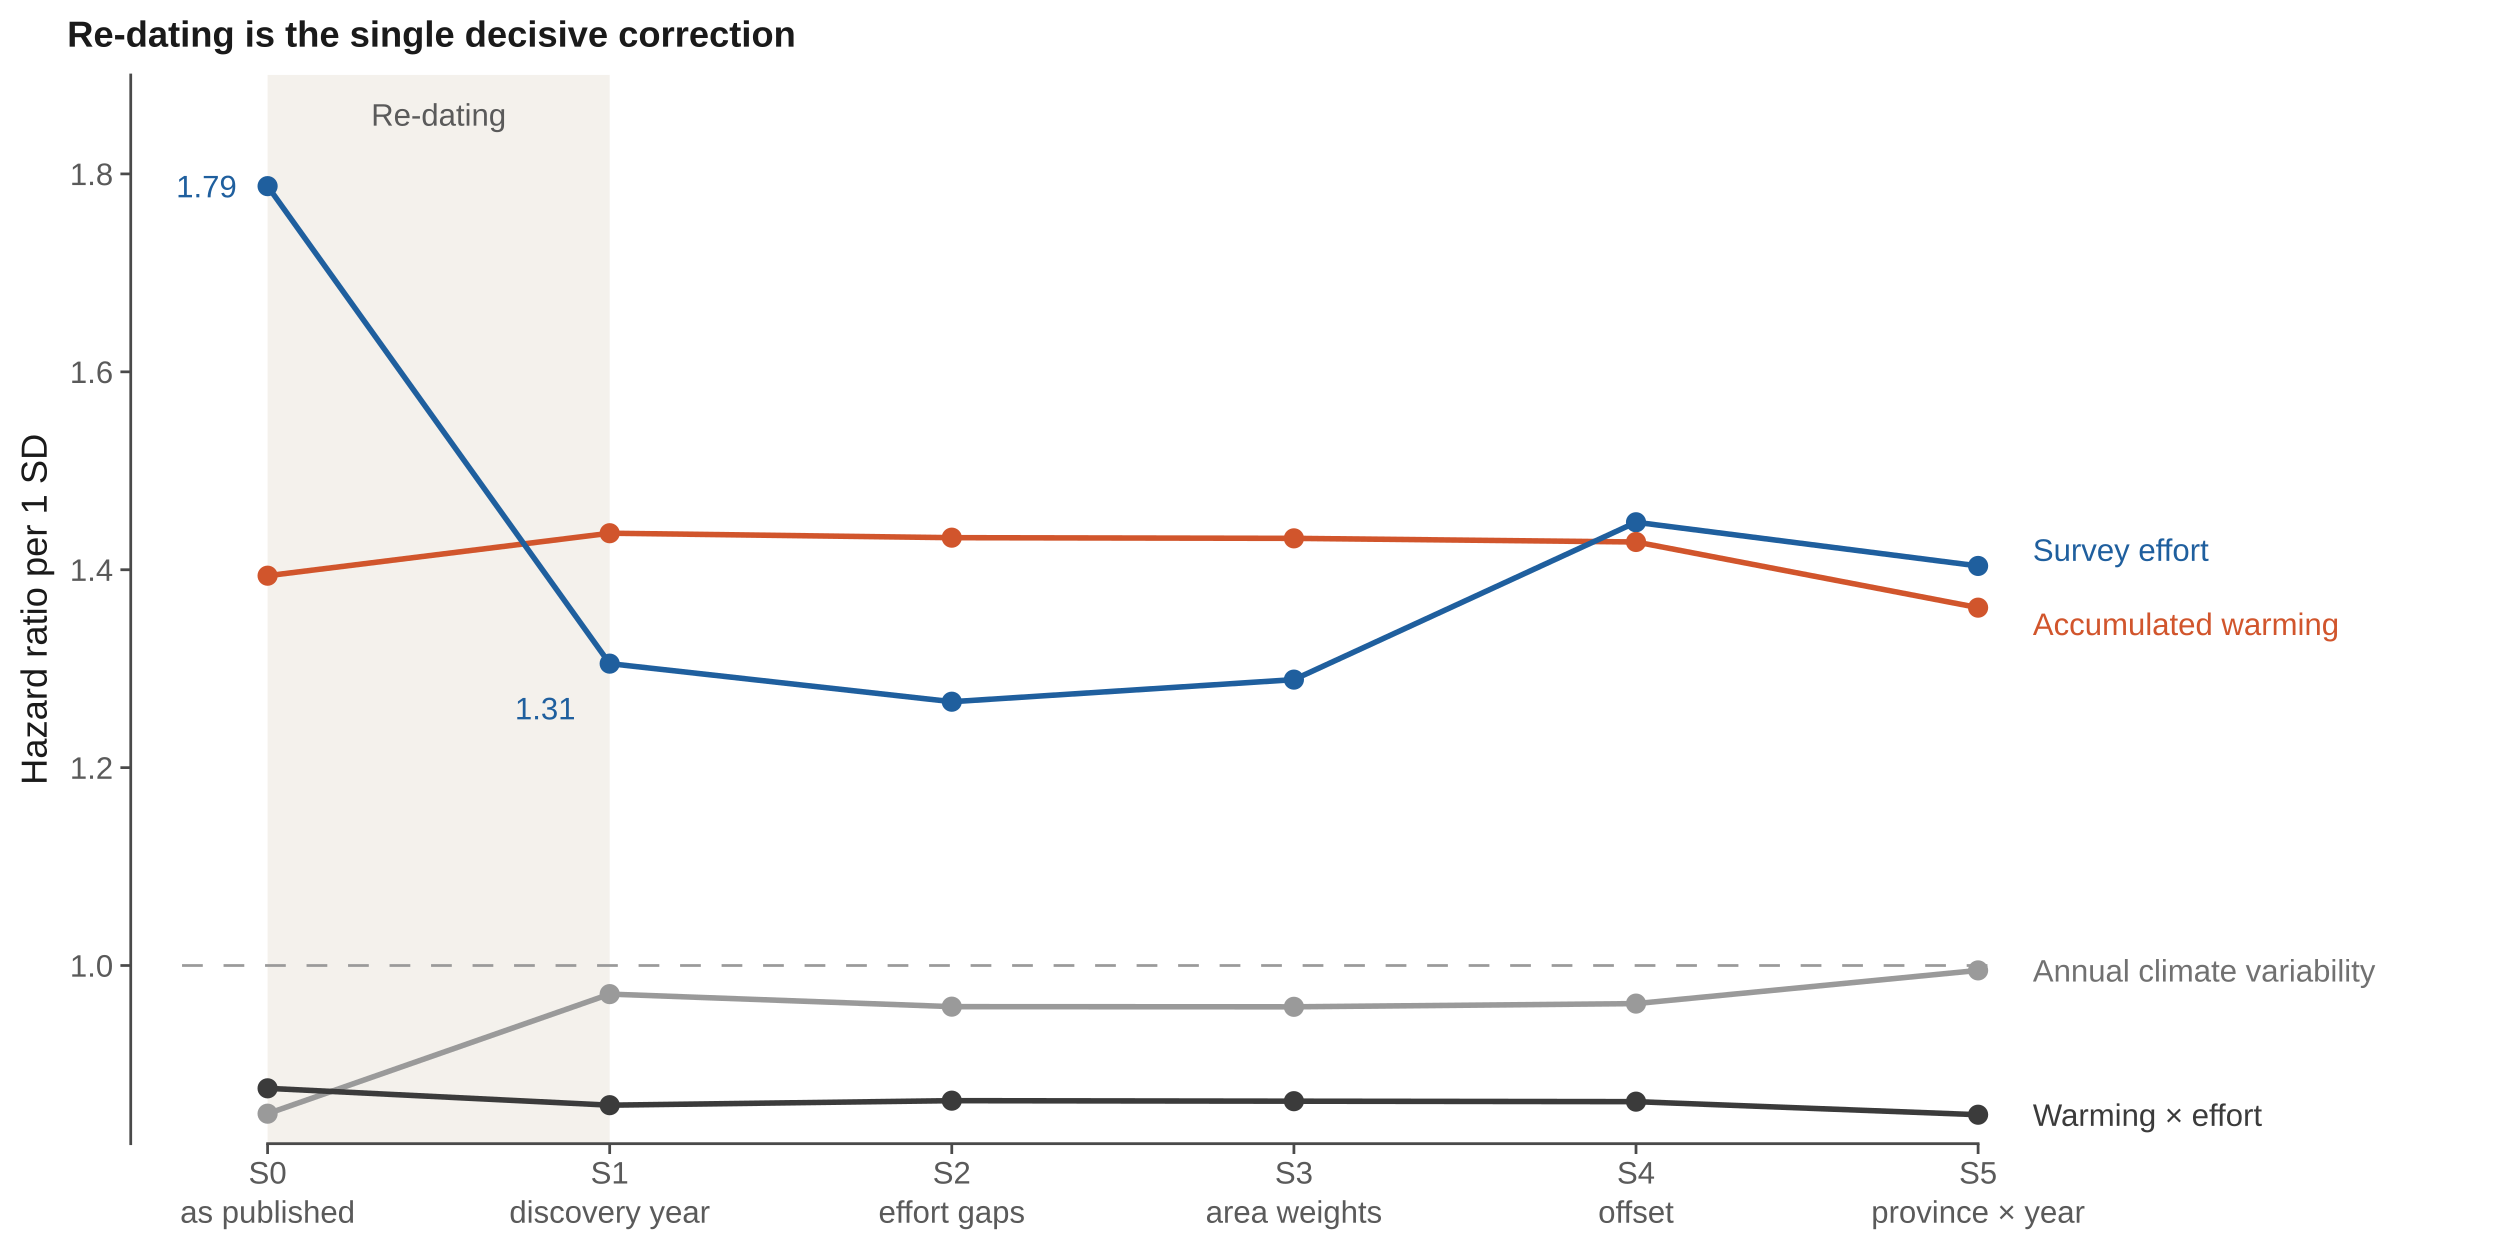
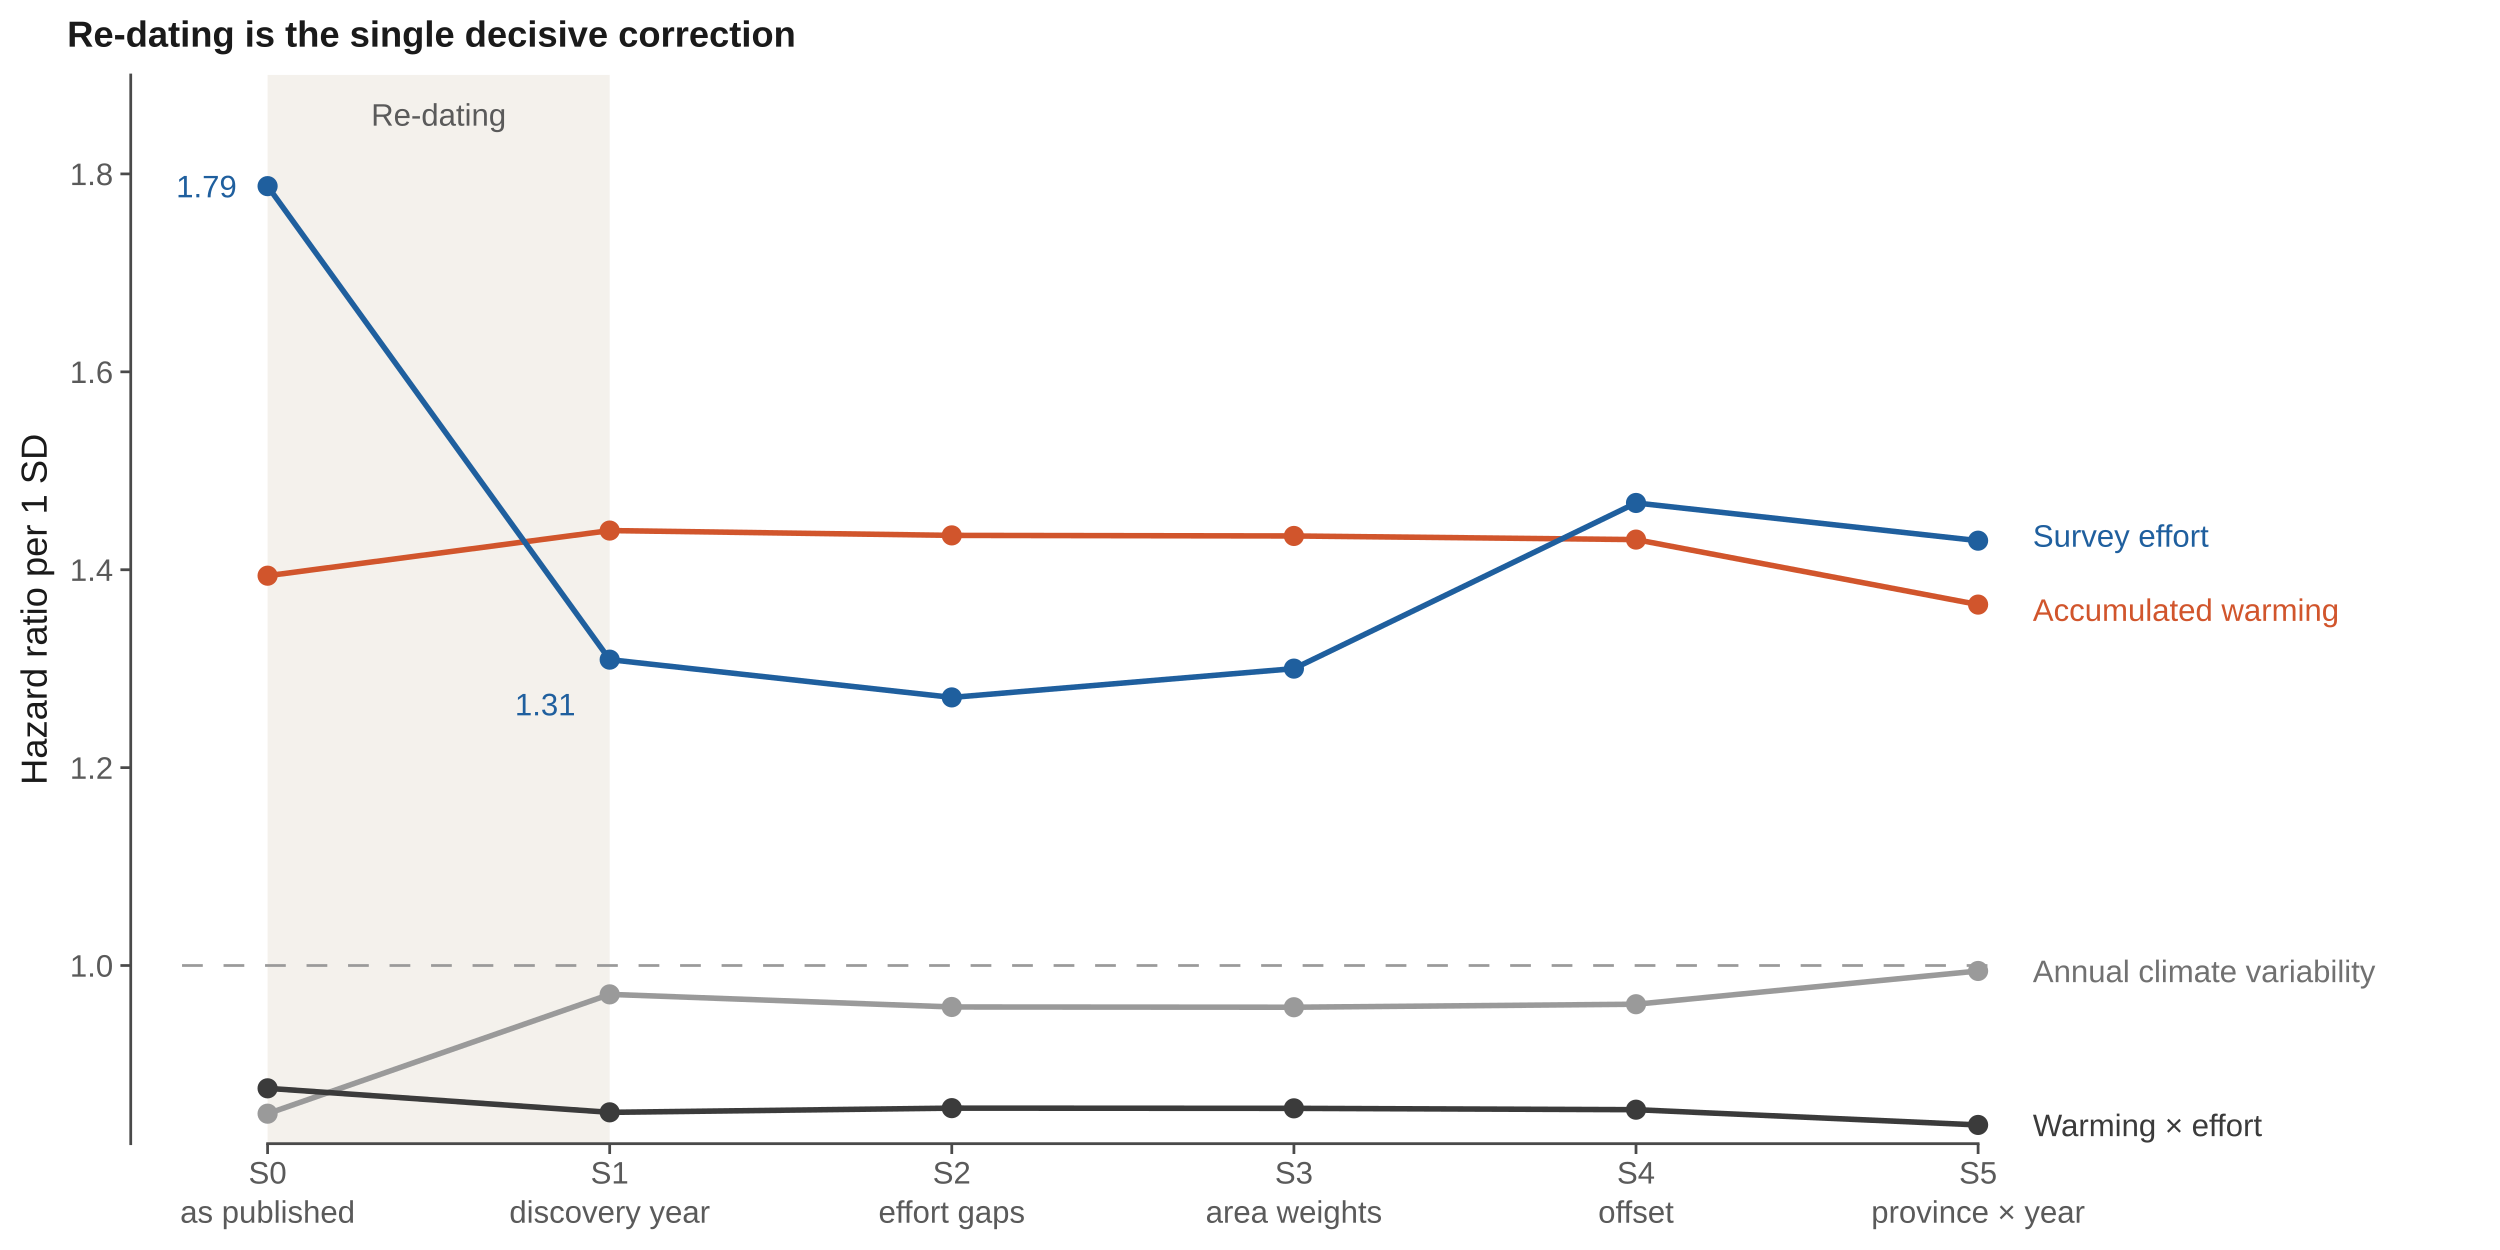
<svg xmlns="http://www.w3.org/2000/svg" width="481.89pt" height="240.94pt" viewBox="0 0 481.89 240.94">
  <g class="svglite">
    <defs>
      <style type="text/css">
    .svglite line, .svglite polyline, .svglite polygon, .svglite path, .svglite rect, .svglite circle {
      fill: none;
      stroke: #000000;
      stroke-linecap: round;
      stroke-linejoin: round;
      stroke-miterlimit: 10.00;
    }
    .svglite text {
      white-space: pre;
    }
    .svglite g.glyphgroup path {
      fill: inherit;
      stroke: none;
    }
  </style>
    </defs>
    <rect width="100%" height="100%" style="stroke: none; fill: #FFFFFF;" />
    <defs>
      <clipPath id="cpMC4wMHw0ODEuODl8MC4wMHwyNDAuOTQ=">
        <rect x="0.00" y="0.00" width="481.89" height="240.94" />
      </clipPath>
    </defs>
    <g clip-path="url(#cpMC4wMHw0ODEuODl8MC4wMHwyNDAuOTQ=)">
      <rect x="-0" y="0.00" width="481.89" height="240.94" style="stroke-width: 0.68; stroke: #FFFFFF; fill: #FFFFFF;" />
    </g>
    <defs>
      <clipPath id="cpMjUuMjB8NDc2LjkxfDE0LjQ1fDIyMC40NQ==">
        <rect x="25.20" y="14.45" width="451.71" height="206.00" />
      </clipPath>
    </defs>
    <g clip-path="url(#cpMjUuMjB8NDc2LjkxfDE0LjQ1fDIyMC40NQ==)">
      <rect x="25.20" y="14.45" width="451.71" height="206.00" style="stroke-width: 0.68; stroke: none; fill: #FFFFFF;" />
      <rect x="51.58" y="14.45" width="65.94" height="206.00" style="stroke-width: 0.68; stroke: none; stroke-linecap: butt; stroke-linejoin: miter; fill: #F4F1EC;" />
      <text x="84.55" y="24.23" text-anchor="middle" style="font-size: 6.00px;fill: #5A5A5A; font-family: &quot;Arial&quot;;" textLength="26.05px" lengthAdjust="spacingAndGlyphs">Re-dating</text>
      <line x1="35.09" y1="186.11" x2="384.59" y2="186.11" style="stroke-width: 0.53; stroke: #9A9A9A; stroke-dasharray: 4.00,4.00; stroke-linecap: butt;" />
-       <polyline points="51.58,110.97 117.52,102.78 183.46,103.64 249.41,103.77 315.35,104.47 381.29,117.13 " style="stroke-width: 1.07; stroke: #D1552C; stroke-linecap: butt;" />
-       <polyline points="51.58,214.67 117.52,191.62 183.46,194.04 249.41,194.07 315.35,193.45 381.29,187.05 " style="stroke-width: 1.07; stroke: #9A9A9A; stroke-linecap: butt;" />
-       <polyline points="51.58,35.88 117.52,127.92 183.46,135.26 249.41,131.00 315.35,100.67 381.29,109.09 " style="stroke-width: 1.07; stroke: #1F5F9E; stroke-linecap: butt;" />
-       <polyline points="51.58,209.78 117.52,213.03 183.46,212.16 249.41,212.26 315.35,212.35 381.29,214.87 " style="stroke-width: 1.07; stroke: #3B3B3B; stroke-linecap: butt;" />
+       <polyline points="51.58,110.97 117.52,102.27 183.46,103.20 249.41,103.31 315.35,104.01 381.29,116.54 " style="stroke-width: 1.07; stroke: #D1552C; stroke-linecap: butt;" />
+       <polyline points="51.58,214.67 117.52,191.67 183.46,194.10 249.41,194.15 315.35,193.57 381.29,187.16 " style="stroke-width: 1.07; stroke: #9A9A9A; stroke-linecap: butt;" />
+       <polyline points="51.58,35.88 117.52,127.15 183.46,134.43 249.41,128.88 315.35,96.95 381.29,104.22 " style="stroke-width: 1.07; stroke: #1F5F9E; stroke-linecap: butt;" />
+       <polyline points="51.58,209.78 117.52,214.41 183.46,213.60 249.41,213.64 315.35,213.90 381.29,216.84 " style="stroke-width: 1.07; stroke: #3B3B3B; stroke-linecap: butt;" />
      <circle cx="51.58" cy="35.88" r="1.72" style="stroke-width: 0.45; stroke: #1F5F9E; fill: #1F5F9E;" />
-       <circle cx="117.52" cy="127.92" r="1.72" style="stroke-width: 0.45; stroke: #1F5F9E; fill: #1F5F9E;" />
-       <circle cx="183.46" cy="135.26" r="1.72" style="stroke-width: 0.45; stroke: #1F5F9E; fill: #1F5F9E;" />
-       <circle cx="249.41" cy="131.00" r="1.72" style="stroke-width: 0.45; stroke: #1F5F9E; fill: #1F5F9E;" />
-       <circle cx="315.35" cy="100.67" r="1.72" style="stroke-width: 0.45; stroke: #1F5F9E; fill: #1F5F9E;" />
-       <circle cx="381.29" cy="109.09" r="1.72" style="stroke-width: 0.45; stroke: #1F5F9E; fill: #1F5F9E;" />
+       <circle cx="117.52" cy="127.15" r="1.72" style="stroke-width: 0.45; stroke: #1F5F9E; fill: #1F5F9E;" />
+       <circle cx="183.46" cy="134.43" r="1.72" style="stroke-width: 0.45; stroke: #1F5F9E; fill: #1F5F9E;" />
+       <circle cx="249.41" cy="128.88" r="1.72" style="stroke-width: 0.45; stroke: #1F5F9E; fill: #1F5F9E;" />
+       <circle cx="315.35" cy="96.95" r="1.72" style="stroke-width: 0.45; stroke: #1F5F9E; fill: #1F5F9E;" />
+       <circle cx="381.29" cy="104.22" r="1.72" style="stroke-width: 0.45; stroke: #1F5F9E; fill: #1F5F9E;" />
      <circle cx="51.58" cy="110.97" r="1.72" style="stroke-width: 0.45; stroke: #D1552C; fill: #D1552C;" />
-       <circle cx="117.52" cy="102.78" r="1.72" style="stroke-width: 0.45; stroke: #D1552C; fill: #D1552C;" />
-       <circle cx="183.46" cy="103.64" r="1.72" style="stroke-width: 0.45; stroke: #D1552C; fill: #D1552C;" />
-       <circle cx="249.41" cy="103.77" r="1.72" style="stroke-width: 0.45; stroke: #D1552C; fill: #D1552C;" />
-       <circle cx="315.35" cy="104.47" r="1.72" style="stroke-width: 0.45; stroke: #D1552C; fill: #D1552C;" />
-       <circle cx="381.29" cy="117.13" r="1.72" style="stroke-width: 0.45; stroke: #D1552C; fill: #D1552C;" />
+       <circle cx="117.52" cy="102.27" r="1.72" style="stroke-width: 0.45; stroke: #D1552C; fill: #D1552C;" />
+       <circle cx="183.46" cy="103.20" r="1.72" style="stroke-width: 0.45; stroke: #D1552C; fill: #D1552C;" />
+       <circle cx="249.41" cy="103.31" r="1.72" style="stroke-width: 0.45; stroke: #D1552C; fill: #D1552C;" />
+       <circle cx="315.35" cy="104.01" r="1.72" style="stroke-width: 0.45; stroke: #D1552C; fill: #D1552C;" />
+       <circle cx="381.29" cy="116.54" r="1.72" style="stroke-width: 0.45; stroke: #D1552C; fill: #D1552C;" />
      <circle cx="51.58" cy="214.67" r="1.72" style="stroke-width: 0.45; stroke: #9A9A9A; fill: #9A9A9A;" />
-       <circle cx="117.52" cy="191.62" r="1.72" style="stroke-width: 0.45; stroke: #9A9A9A; fill: #9A9A9A;" />
-       <circle cx="183.46" cy="194.04" r="1.72" style="stroke-width: 0.45; stroke: #9A9A9A; fill: #9A9A9A;" />
-       <circle cx="249.41" cy="194.07" r="1.72" style="stroke-width: 0.45; stroke: #9A9A9A; fill: #9A9A9A;" />
-       <circle cx="315.35" cy="193.45" r="1.72" style="stroke-width: 0.45; stroke: #9A9A9A; fill: #9A9A9A;" />
-       <circle cx="381.29" cy="187.05" r="1.72" style="stroke-width: 0.45; stroke: #9A9A9A; fill: #9A9A9A;" />
+       <circle cx="117.52" cy="191.67" r="1.72" style="stroke-width: 0.45; stroke: #9A9A9A; fill: #9A9A9A;" />
+       <circle cx="183.46" cy="194.10" r="1.72" style="stroke-width: 0.45; stroke: #9A9A9A; fill: #9A9A9A;" />
+       <circle cx="249.41" cy="194.15" r="1.72" style="stroke-width: 0.45; stroke: #9A9A9A; fill: #9A9A9A;" />
+       <circle cx="315.35" cy="193.57" r="1.72" style="stroke-width: 0.45; stroke: #9A9A9A; fill: #9A9A9A;" />
+       <circle cx="381.29" cy="187.16" r="1.72" style="stroke-width: 0.45; stroke: #9A9A9A; fill: #9A9A9A;" />
      <circle cx="51.58" cy="209.78" r="1.72" style="stroke-width: 0.45; stroke: #3B3B3B; fill: #3B3B3B;" />
-       <circle cx="117.52" cy="213.03" r="1.72" style="stroke-width: 0.45; stroke: #3B3B3B; fill: #3B3B3B;" />
-       <circle cx="183.46" cy="212.16" r="1.72" style="stroke-width: 0.45; stroke: #3B3B3B; fill: #3B3B3B;" />
-       <circle cx="249.41" cy="212.26" r="1.72" style="stroke-width: 0.45; stroke: #3B3B3B; fill: #3B3B3B;" />
-       <circle cx="315.35" cy="212.35" r="1.72" style="stroke-width: 0.45; stroke: #3B3B3B; fill: #3B3B3B;" />
-       <circle cx="381.29" cy="214.87" r="1.72" style="stroke-width: 0.45; stroke: #3B3B3B; fill: #3B3B3B;" />
-       <text x="391.84" y="108.11" style="font-size: 6.00px;fill: #1F5F9E; font-family: &quot;Arial&quot;;" textLength="33.95px" lengthAdjust="spacingAndGlyphs">Survey effort</text>
-       <text x="391.84" y="122.41" style="font-size: 6.00px;fill: #D1552C; font-family: &quot;Arial&quot;;" textLength="59.08px" lengthAdjust="spacingAndGlyphs">Accumulated warming</text>
-       <text x="391.84" y="189.20" style="font-size: 6.00px;fill: #717171; font-family: &quot;Arial&quot;;" textLength="66.08px" lengthAdjust="spacingAndGlyphs">Annual climate variability</text>
-       <text x="391.84" y="217.02" style="font-size: 6.00px;fill: #3B3B3B; font-family: &quot;Arial&quot;;" textLength="44.23px" lengthAdjust="spacingAndGlyphs">Warming × effort</text>
+       <circle cx="117.52" cy="214.41" r="1.72" style="stroke-width: 0.45; stroke: #3B3B3B; fill: #3B3B3B;" />
+       <circle cx="183.46" cy="213.60" r="1.72" style="stroke-width: 0.45; stroke: #3B3B3B; fill: #3B3B3B;" />
+       <circle cx="249.41" cy="213.64" r="1.72" style="stroke-width: 0.45; stroke: #3B3B3B; fill: #3B3B3B;" />
+       <circle cx="315.35" cy="213.90" r="1.72" style="stroke-width: 0.45; stroke: #3B3B3B; fill: #3B3B3B;" />
+       <circle cx="381.29" cy="216.84" r="1.72" style="stroke-width: 0.45; stroke: #3B3B3B; fill: #3B3B3B;" />
+       <text x="391.84" y="105.38" style="font-size: 6.00px;fill: #1F5F9E; font-family: &quot;Arial&quot;;" textLength="33.95px" lengthAdjust="spacingAndGlyphs">Survey effort</text>
+       <text x="391.84" y="119.68" style="font-size: 6.00px;fill: #D1552C; font-family: &quot;Arial&quot;;" textLength="59.08px" lengthAdjust="spacingAndGlyphs">Accumulated warming</text>
+       <text x="391.84" y="189.31" style="font-size: 6.00px;fill: #717171; font-family: &quot;Arial&quot;;" textLength="66.08px" lengthAdjust="spacingAndGlyphs">Annual climate variability</text>
+       <text x="391.84" y="218.99" style="font-size: 6.00px;fill: #3B3B3B; font-family: &quot;Arial&quot;;" textLength="44.23px" lengthAdjust="spacingAndGlyphs">Warming × effort</text>
      <text x="45.64" y="38.03" text-anchor="end" style="font-size: 6.00px;fill: #1F5F9E; font-family: &quot;Arial&quot;;" textLength="11.70px" lengthAdjust="spacingAndGlyphs">1.79</text>
-       <text x="110.93" y="138.66" text-anchor="end" style="font-size: 6.00px;fill: #1F5F9E; font-family: &quot;Arial&quot;;" textLength="11.70px" lengthAdjust="spacingAndGlyphs">1.31</text>
+       <text x="110.93" y="137.88" text-anchor="end" style="font-size: 6.00px;fill: #1F5F9E; font-family: &quot;Arial&quot;;" textLength="11.70px" lengthAdjust="spacingAndGlyphs">1.31</text>
    </g>
    <g clip-path="url(#cpMC4wMHw0ODEuODl8MC4wMHwyNDAuOTQ=)">
      <polyline points="25.20,220.45 25.20,14.45 " style="stroke-width: 0.53; stroke: #4A4A4A; stroke-linecap: square;" />
      <text x="21.81" y="188.26" text-anchor="end" style="font-size: 6.00px;fill: #5A5A5A; font-family: &quot;Arial&quot;;" textLength="8.36px" lengthAdjust="spacingAndGlyphs">1.0</text>
      <text x="21.81" y="150.12" text-anchor="end" style="font-size: 6.00px;fill: #5A5A5A; font-family: &quot;Arial&quot;;" textLength="8.36px" lengthAdjust="spacingAndGlyphs">1.2</text>
      <text x="21.81" y="111.97" text-anchor="end" style="font-size: 6.00px;fill: #5A5A5A; font-family: &quot;Arial&quot;;" textLength="8.36px" lengthAdjust="spacingAndGlyphs">1.4</text>
      <text x="21.81" y="73.82" text-anchor="end" style="font-size: 6.00px;fill: #5A5A5A; font-family: &quot;Arial&quot;;" textLength="8.36px" lengthAdjust="spacingAndGlyphs">1.6</text>
      <text x="21.81" y="35.67" text-anchor="end" style="font-size: 6.00px;fill: #5A5A5A; font-family: &quot;Arial&quot;;" textLength="8.36px" lengthAdjust="spacingAndGlyphs">1.8</text>
      <polyline points="23.21,186.11 25.20,186.11 " style="stroke-width: 0.53; stroke: #4A4A4A; stroke-linecap: butt;" />
      <polyline points="23.21,147.97 25.20,147.97 " style="stroke-width: 0.53; stroke: #4A4A4A; stroke-linecap: butt;" />
      <polyline points="23.21,109.82 25.20,109.82 " style="stroke-width: 0.53; stroke: #4A4A4A; stroke-linecap: butt;" />
      <polyline points="23.21,71.67 25.20,71.67 " style="stroke-width: 0.53; stroke: #4A4A4A; stroke-linecap: butt;" />
      <polyline points="23.21,33.52 25.20,33.52 " style="stroke-width: 0.53; stroke: #4A4A4A; stroke-linecap: butt;" />
      <polyline points="51.58,220.45 381.29,220.45 " style="stroke-width: 0.53; stroke: #4A4A4A; stroke-linecap: square;" />
      <polyline points="51.58,222.44 51.58,220.45 " style="stroke-width: 0.53; stroke: #4A4A4A; stroke-linecap: butt;" />
      <polyline points="117.52,222.44 117.52,220.45 " style="stroke-width: 0.53; stroke: #4A4A4A; stroke-linecap: butt;" />
      <polyline points="183.46,222.44 183.46,220.45 " style="stroke-width: 0.53; stroke: #4A4A4A; stroke-linecap: butt;" />
      <polyline points="249.41,222.44 249.41,220.45 " style="stroke-width: 0.53; stroke: #4A4A4A; stroke-linecap: butt;" />
      <polyline points="315.35,222.44 315.35,220.45 " style="stroke-width: 0.53; stroke: #4A4A4A; stroke-linecap: butt;" />
      <polyline points="381.29,222.44 381.29,220.45 " style="stroke-width: 0.53; stroke: #4A4A4A; stroke-linecap: butt;" />
      <text x="51.58" y="228.13" text-anchor="middle" style="font-size: 6.00px;fill: #5A5A5A; font-family: &quot;Arial&quot;;" textLength="7.34px" lengthAdjust="spacingAndGlyphs">S0</text>
      <text x="51.58" y="235.69" text-anchor="middle" style="font-size: 6.00px;fill: #5A5A5A; font-family: &quot;Arial&quot;;" textLength="33.73px" lengthAdjust="spacingAndGlyphs">as published</text>
      <text x="117.52" y="228.13" text-anchor="middle" style="font-size: 6.00px;fill: #5A5A5A; font-family: &quot;Arial&quot;;" textLength="7.34px" lengthAdjust="spacingAndGlyphs">S1</text>
      <text x="117.52" y="235.69" text-anchor="middle" style="font-size: 6.00px;fill: #5A5A5A; font-family: &quot;Arial&quot;;" textLength="38.72px" lengthAdjust="spacingAndGlyphs">discovery year</text>
      <text x="183.46" y="228.13" text-anchor="middle" style="font-size: 6.00px;fill: #5A5A5A; font-family: &quot;Arial&quot;;" textLength="7.34px" lengthAdjust="spacingAndGlyphs">S2</text>
      <text x="183.46" y="235.69" text-anchor="middle" style="font-size: 6.00px;fill: #5A5A5A; font-family: &quot;Arial&quot;;" textLength="28.30px" lengthAdjust="spacingAndGlyphs">effort gaps</text>
      <text x="249.41" y="228.13" text-anchor="middle" style="font-size: 6.00px;fill: #5A5A5A; font-family: &quot;Arial&quot;;" textLength="7.34px" lengthAdjust="spacingAndGlyphs">S3</text>
      <text x="249.41" y="235.69" text-anchor="middle" style="font-size: 6.00px;fill: #5A5A5A; font-family: &quot;Arial&quot;;" textLength="34.06px" lengthAdjust="spacingAndGlyphs">area weights</text>
      <text x="315.35" y="228.13" text-anchor="middle" style="font-size: 6.00px;fill: #5A5A5A; font-family: &quot;Arial&quot;;" textLength="7.34px" lengthAdjust="spacingAndGlyphs">S4</text>
      <text x="315.35" y="235.69" text-anchor="middle" style="font-size: 6.00px;fill: #5A5A5A; font-family: &quot;Arial&quot;;" textLength="14.59px" lengthAdjust="spacingAndGlyphs">offset</text>
      <text x="381.29" y="228.13" text-anchor="middle" style="font-size: 6.00px;fill: #5A5A5A; font-family: &quot;Arial&quot;;" textLength="7.34px" lengthAdjust="spacingAndGlyphs">S5</text>
      <text x="381.29" y="235.69" text-anchor="middle" style="font-size: 6.00px;fill: #5A5A5A; font-family: &quot;Arial&quot;;" textLength="41.23px" lengthAdjust="spacingAndGlyphs">province × year</text>
      <text transform="translate(9.00,117.45) rotate(-90)" text-anchor="middle" style="font-size: 7.00px;fill: #1A1A1A; font-family: &quot;Arial&quot;;" textLength="67.66px" lengthAdjust="spacingAndGlyphs">Hazard ratio per 1 SD</text>
      <text x="12.95" y="9.00" style="font-size: 7.00px; font-weight: bold;fill: #1A1A1A; font-family: &quot;Arial&quot;;" textLength="140.34px" lengthAdjust="spacingAndGlyphs">Re-dating is the single decisive correction</text>
    </g>
  </g>
</svg>
